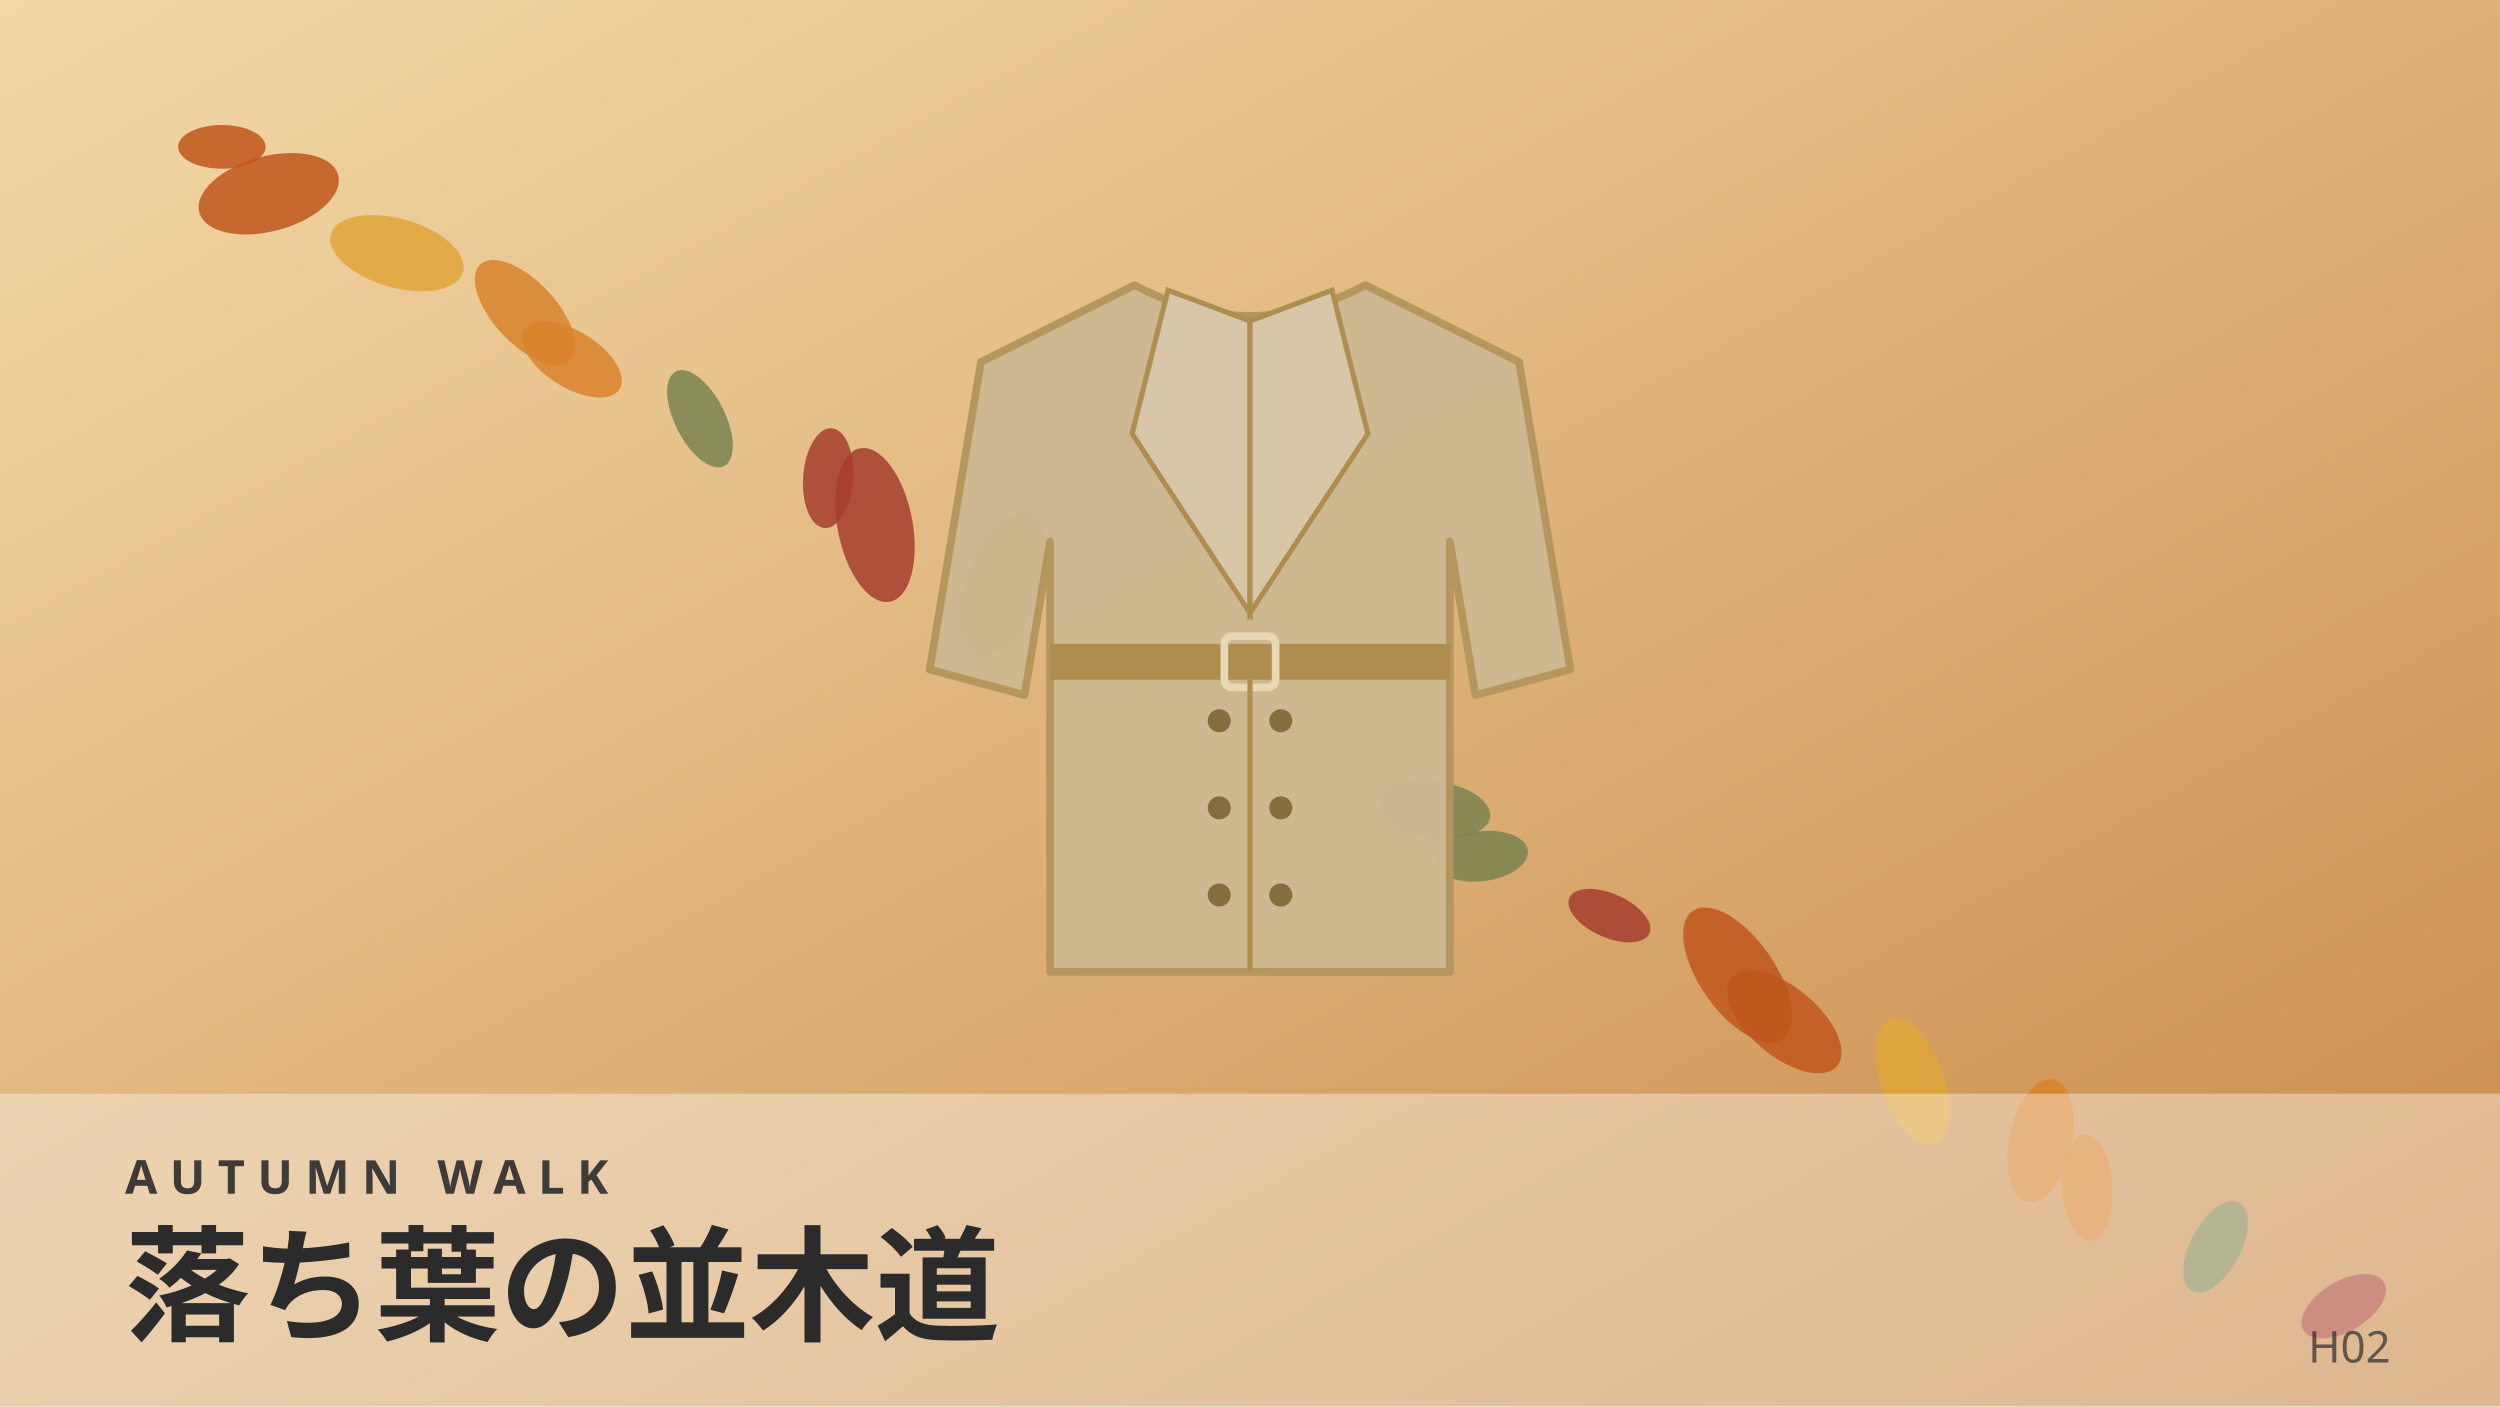
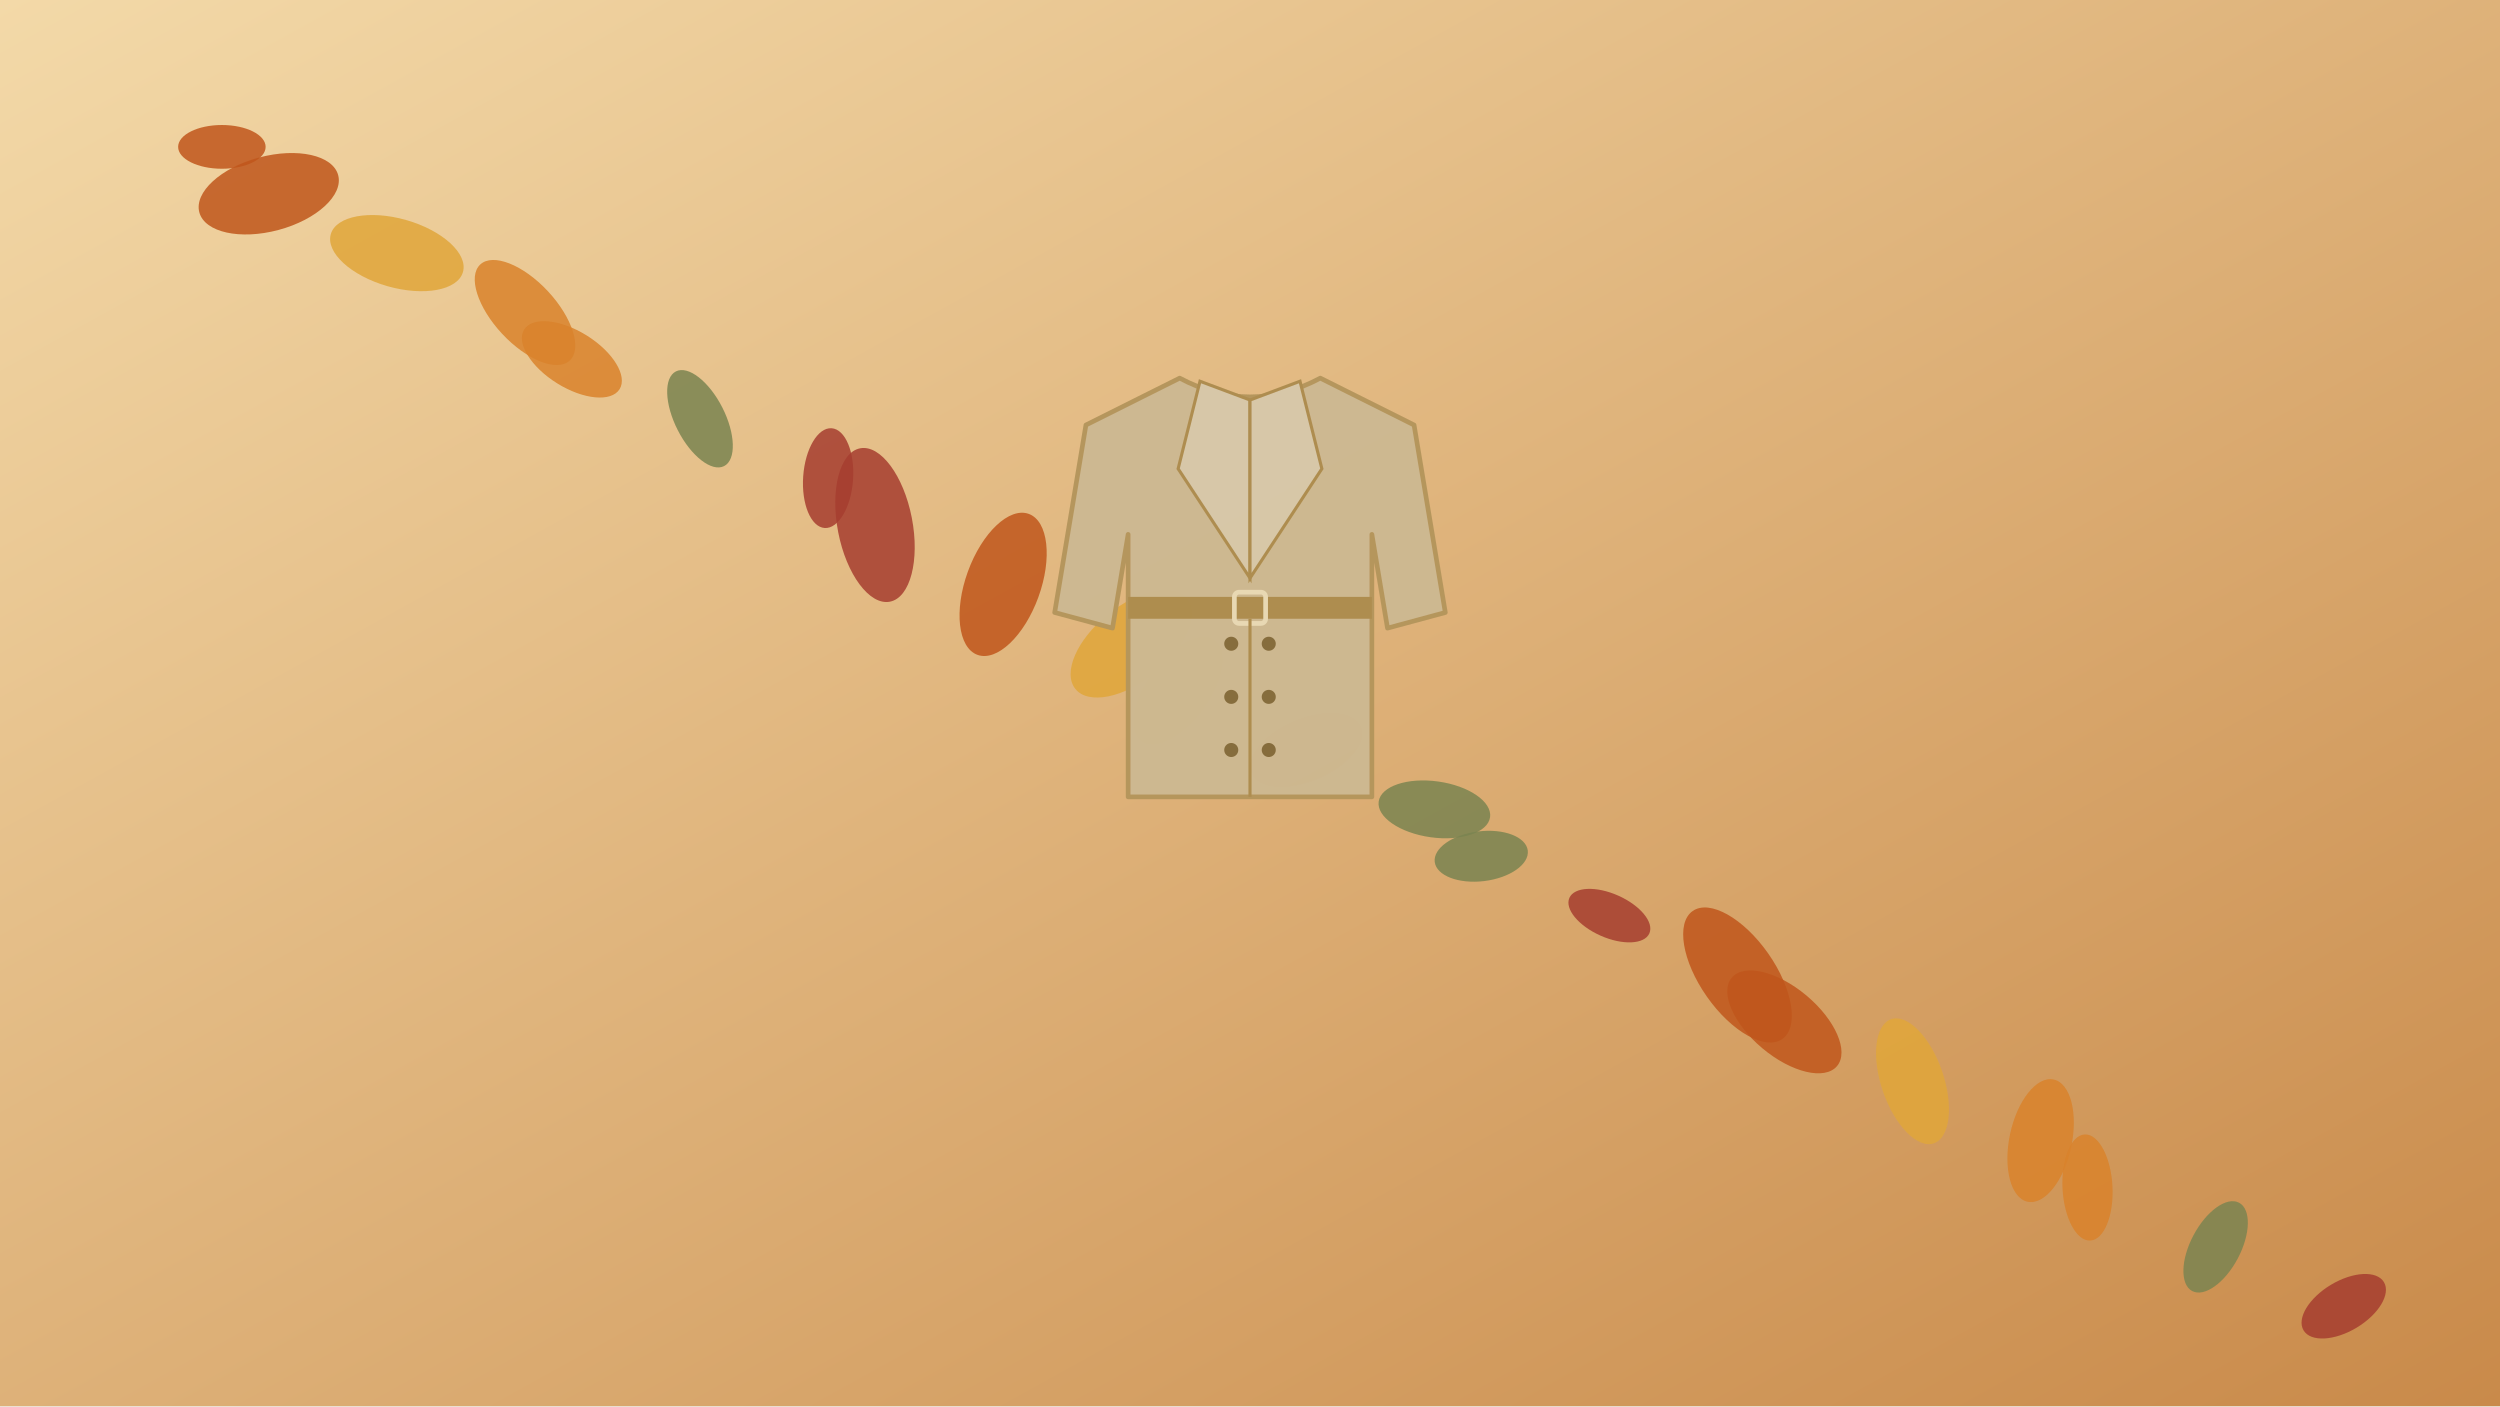
<svg xmlns="http://www.w3.org/2000/svg" viewBox="0 0 800 450">
  <defs>
    <linearGradient id="bg" x1="0" y1="0" x2="1" y2="1">
      <stop offset="0" stop-color="#f3d9a8" />
      <stop offset="1" stop-color="#c98a4a" />
    </linearGradient>
  </defs>
  <rect width="800" height="450" fill="url(#bg)" />
  <ellipse cx="71" cy="47" rx="14" ry="7" fill="#c0561b" opacity=".85" transform="rotate(0 71 47)" />
  <ellipse cx="168" cy="100" rx="21" ry="10" fill="#d9822b" opacity=".85" transform="rotate(47 168 100)" />
  <ellipse cx="265" cy="153" rx="16" ry="8" fill="#a63d2f" opacity=".85" transform="rotate(94 265 153)" />
  <ellipse cx="362" cy="206" rx="23" ry="12" fill="#e0a63a" opacity=".85" transform="rotate(141 362 206)" />
  <ellipse cx="459" cy="259" rx="18" ry="9" fill="#7a8450" opacity=".85" transform="rotate(8 459 259)" />
  <ellipse cx="556" cy="312" rx="25" ry="12" fill="#c0561b" opacity=".85" transform="rotate(55 556 312)" />
  <ellipse cx="653" cy="365" rx="20" ry="10" fill="#d9822b" opacity=".85" transform="rotate(102 653 365)" />
  <ellipse cx="750" cy="418" rx="15" ry="8" fill="#a63d2f" opacity=".85" transform="rotate(149 750 418)" />
  <ellipse cx="127" cy="81" rx="22" ry="11" fill="#e0a63a" opacity=".85" transform="rotate(16 127 81)" />
  <ellipse cx="224" cy="134" rx="17" ry="8" fill="#7a8450" opacity=".85" transform="rotate(63 224 134)" />
  <ellipse cx="321" cy="187" rx="24" ry="12" fill="#c0561b" opacity=".85" transform="rotate(110 321 187)" />
  <ellipse cx="418" cy="240" rx="19" ry="10" fill="#d9822b" opacity=".85" transform="rotate(157 418 240)" />
  <ellipse cx="515" cy="293" rx="14" ry="7" fill="#a63d2f" opacity=".85" transform="rotate(24 515 293)" />
  <ellipse cx="612" cy="346" rx="21" ry="10" fill="#e0a63a" opacity=".85" transform="rotate(71 612 346)" />
  <ellipse cx="709" cy="399" rx="16" ry="8" fill="#7a8450" opacity=".85" transform="rotate(118 709 399)" />
  <ellipse cx="86" cy="62" rx="23" ry="12" fill="#c0561b" opacity=".85" transform="rotate(165 86 62)" />
  <ellipse cx="183" cy="115" rx="18" ry="9" fill="#d9822b" opacity=".85" transform="rotate(32 183 115)" />
  <ellipse cx="280" cy="168" rx="25" ry="12" fill="#a63d2f" opacity=".85" transform="rotate(79 280 168)" />
  <ellipse cx="377" cy="221" rx="20" ry="10" fill="#e0a63a" opacity=".85" transform="rotate(126 377 221)" />
  <ellipse cx="474" cy="274" rx="15" ry="8" fill="#7a8450" opacity=".85" transform="rotate(173 474 274)" />
  <ellipse cx="571" cy="327" rx="22" ry="11" fill="#c0561b" opacity=".85" transform="rotate(40 571 327)" />
  <ellipse cx="668" cy="380" rx="17" ry="8" fill="#d9822b" opacity=".85" transform="rotate(87 668 380)" />
  <g opacity=".97">
-     <g transform="translate(277.0 24) scale(0.82)">
+     <g transform="translate(325.0 80) scale(0.5)">
      <path d="M105 82 Q150 106 195 82 L255 112 L275 232 L238 242 L228 182 L228 350 L72 350 L72 182 L62 242 L25 232 L45 112 Z" fill="#cdb891" stroke="#b4955c" stroke-width="3" stroke-linejoin="round" />
      <path d="M150 96 L118 84 L104 140 L150 210 Z" fill="#d7c7a9" stroke="#ad8c4e" stroke-width="2" />
      <path d="M150 96 L182 84 L196 140 L150 210 Z" fill="#d7c7a9" stroke="#ad8c4e" stroke-width="2" />
      <rect x="72" y="222" width="156" height="14" fill="#ad8c4e" />
      <rect x="140" y="219" width="20" height="20" rx="3" fill="none" stroke="#e8d9b5" stroke-width="3" />
      <line x1="150" y1="236" x2="150" y2="350" stroke="#ad8c4e" stroke-width="2" />
      <circle cx="138" cy="252" r="4.5" fill="#846b3c" />
      <circle cx="138" cy="286" r="4.5" fill="#846b3c" />
      <circle cx="138" cy="320" r="4.5" fill="#846b3c" />
      <circle cx="162" cy="252" r="4.5" fill="#846b3c" />
      <circle cx="162" cy="286" r="4.5" fill="#846b3c" />
      <circle cx="162" cy="320" r="4.5" fill="#846b3c" />
    </g>
  </g>
-   <rect x="0" y="350" width="800" height="100" fill="#ffffff" opacity=".38" />
-   <text x="40" y="382" font-family="'Noto Sans JP','Yu Gothic UI',Meiryo,sans-serif" font-size="15" letter-spacing="4" font-weight="700" fill="#2b2b2b" opacity=".9">AUTUMN WALK</text>
-   <text x="40" y="426" font-family="'Noto Sans JP','Yu Gothic UI',Meiryo,sans-serif" font-size="40" font-weight="900" fill="#2b2b2b">落ち葉の並木道</text>
-   <text x="765" y="436" text-anchor="end" font-family="'Noto Sans JP','Yu Gothic UI',Meiryo,sans-serif" font-size="14" fill="#2b2b2b" opacity=".7">H02</text>
</svg>
